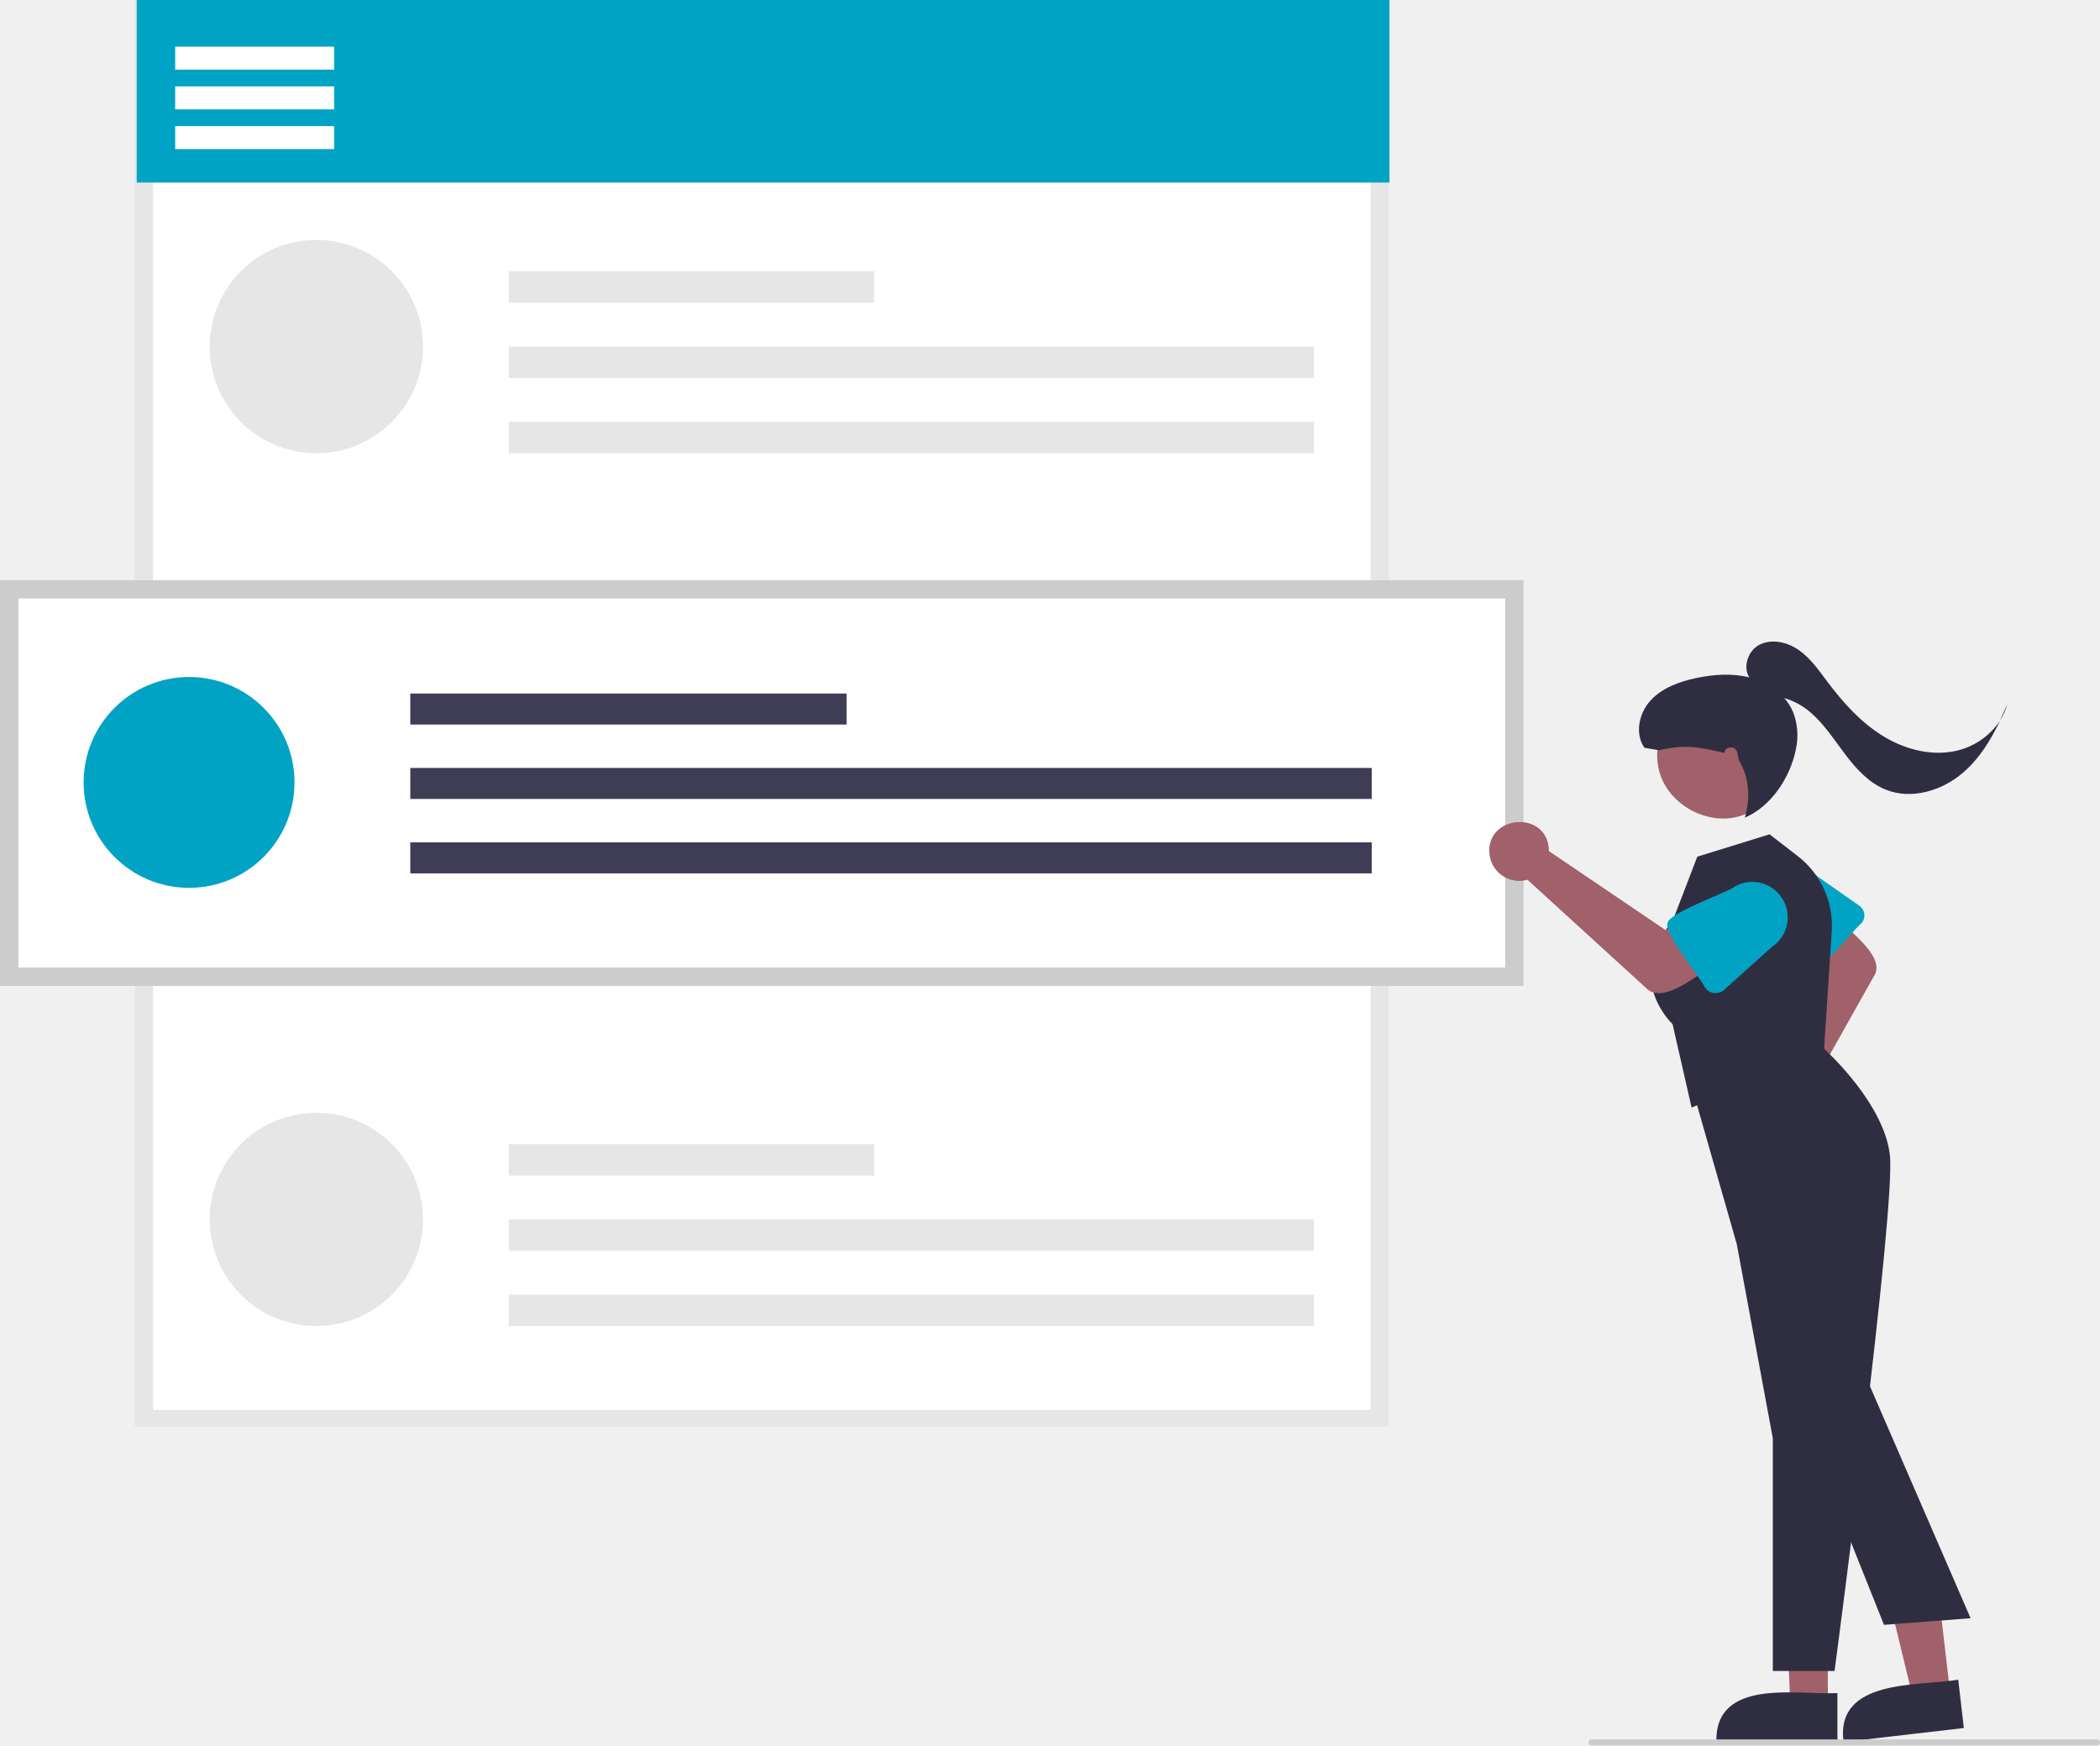
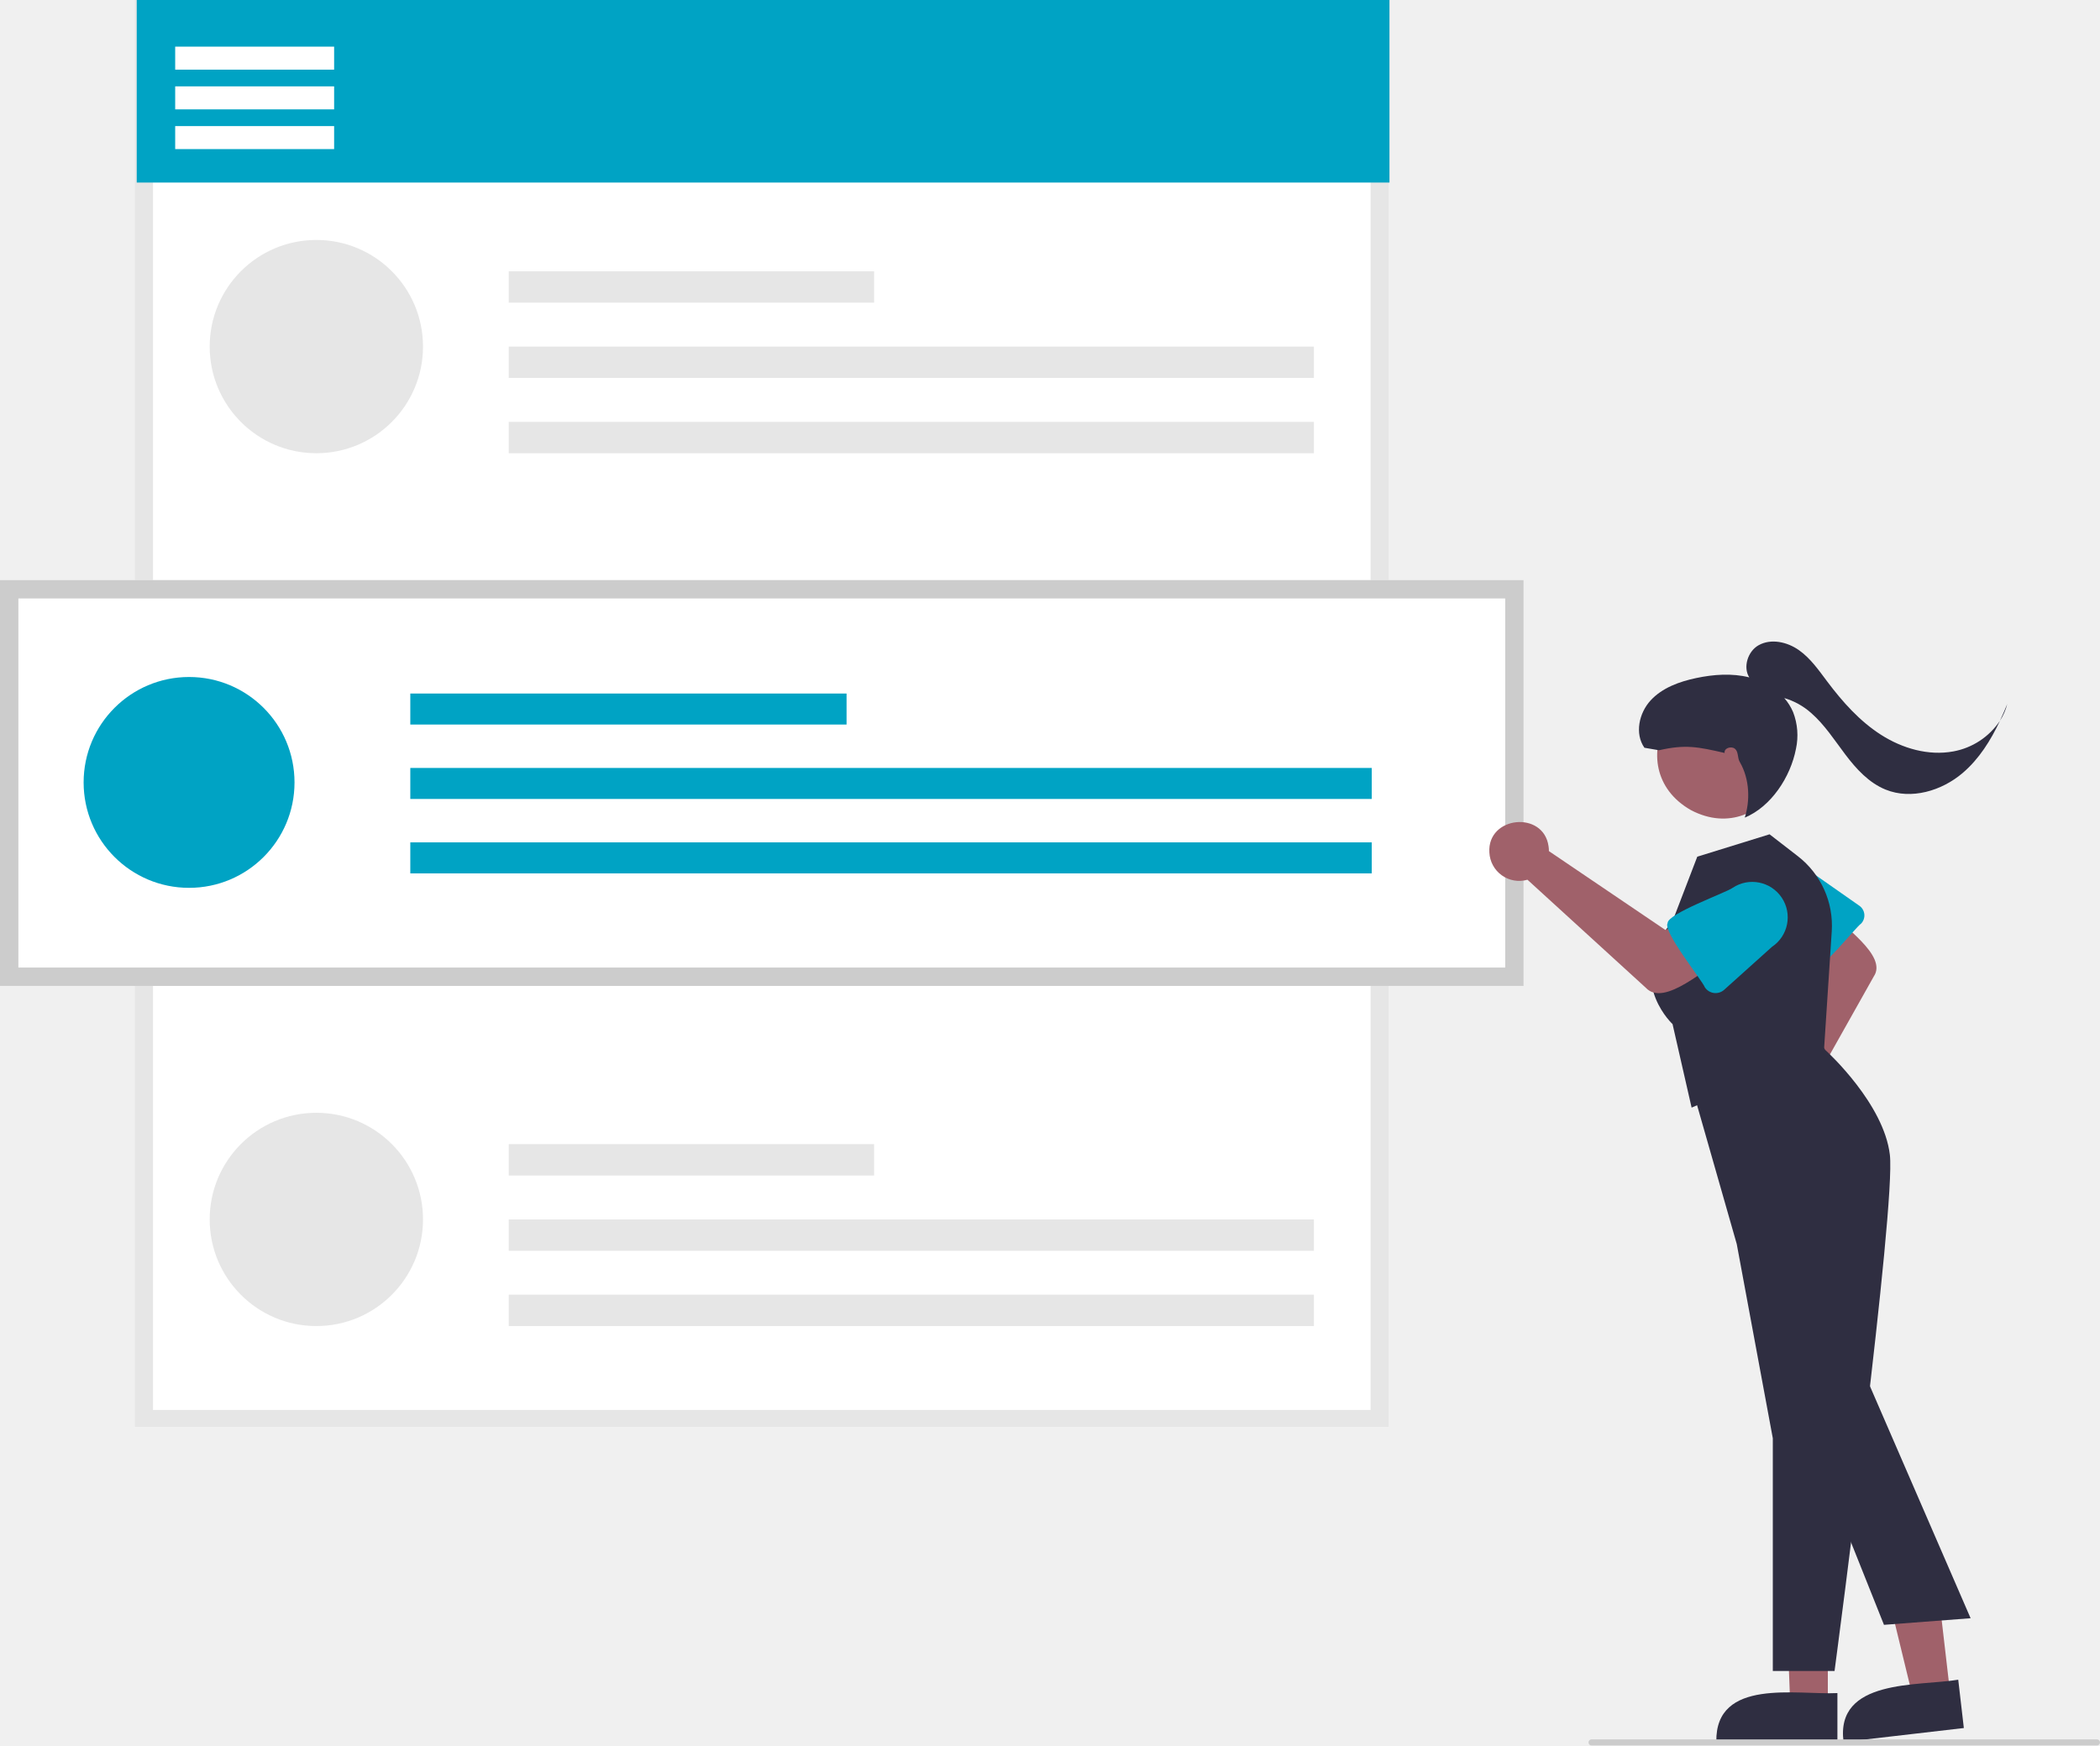
<svg xmlns="http://www.w3.org/2000/svg" data-name="Layer 1" width="685.626" height="570" viewBox="0 0 685.626 570">
  <path d="M710.665,631H301.142V165H710.665Z" transform="translate(-257.1872 -165)" fill="#fff" />
  <path d="M710.665,631H301.142V165H710.665ZM307.142,625.435H704.665v-454.869H307.142Z" transform="translate(-257.1872 -165)" fill="#e6e6e6" />
  <rect x="44.645" width="409" height="59.612" fill="#00a3c4" />
  <circle cx="103.284" cy="113.18" r="34.822" fill="#e6e6e6" />
  <rect x="166.1" y="88.6" width="119.281" height="10.242" fill="#e6e6e6" />
  <rect x="166.1" y="113.18" width="262.871" height="10.242" fill="#e6e6e6" />
  <rect x="166.1" y="137.761" width="262.871" height="10.242" fill="#e6e6e6" />
  <circle cx="103.284" cy="398.21" r="34.822" fill="#e6e6e6" />
  <rect x="166.1" y="373.629" width="119.281" height="10.242" fill="#e6e6e6" />
  <rect x="166.1" y="398.21" width="262.871" height="10.242" fill="#e6e6e6" />
  <rect x="166.1" y="422.79" width="262.871" height="10.242" fill="#e6e6e6" />
  <rect x="57.197" y="15.232" width="51.891" height="7.511" fill="#fff" />
  <rect x="57.197" y="28.204" width="51.891" height="7.511" fill="#fff" />
  <rect x="57.197" y="41.177" width="51.891" height="7.511" fill="#fff" />
  <path d="M754.62,486.958H257.187V354.432H754.62Z" transform="translate(-257.1872 -165)" fill="#fff" />
  <path d="M754.62,486.958H257.187V354.432H754.62Zm-491.433-6H748.62V360.432H263.187Z" transform="translate(-257.1872 -165)" fill="#ccc" />
  <circle cx="61.729" cy="255.504" r="34.427" fill="#00a3c4" />
-   <rect x="133.959" y="226.477" width="142.435" height="10.126" fill="#3f3d56" />
-   <rect x="133.959" y="250.778" width="313.896" height="10.126" fill="#3f3d56" />
-   <rect x="133.959" y="275.08" width="313.896" height="10.126" fill="#3f3d56" />
+   <rect x="133.959" y="226.477" width="142.435" height="10.126" fill="#00a3c4" />
+   <rect x="133.959" y="250.778" width="313.896" height="10.126" fill="#00a3c4" />
+   <rect x="133.959" y="275.08" width="313.896" height="10.126" fill="#00a3c4" />
  <path d="M834.197,521.891a8.976,8.976,0,0,1,1.35-.419l15.188-39.462-6.445-7.999,10.801-11.304c3.12,4.592,18.556,14.268,13.859,21.167l-23.572,41.935a8.959,8.959,0,0,1-5.393,12.996C829.463,541.96,823.959,525.77,834.197,521.891Z" transform="translate(-257.1872 -165)" fill="#a0616a" />
  <path d="M848.571,481.842c-2.724.786-13.015-15.215-14.734-16.607a10.656,10.656,0,0,1,14.602-15.523l15.827,11.078a3.861,3.861,0,0,1,.586,5.78C862.959,467.858,851.261,482.824,848.571,481.842Z" transform="translate(-257.1872 -165)" fill="#00a3c4" />
  <polygon points="596.767 556.889 584.507 556.888 582.675 509.6 596.769 509.601 596.767 556.889" fill="#a0616a" />
  <path d="M857.081,733.773,817.55,733.771c-.37-20.924,26.371-15.219,39.531-15.885Z" transform="translate(-257.1872 -165)" fill="#2f2e41" />
  <polygon points="636.696 552.853 624.518 554.265 613.274 507.965 631.248 505.88 636.696 552.853" fill="#a0616a" />
  <path d="M898.359,729.297l-39.267,4.555c-2.78-20.742,24.441-18.158,37.437-20.336Z" transform="translate(-257.1872 -165)" fill="#2f2e41" />
  <path d="M856.148,710.663H835.989v-75.98l-11.771-63.429-16.104-56.357,37.778-18.378,7.203,11.319c1.114,1.016,19.164,17.717,21.111,34.267,1.984,16.868-17.184,161.956-18.001,168.124Z" transform="translate(-257.1872 -165)" fill="#2f2e41" />
  <path d="M809.479,526.701l-6.224-27.279c-1.459-1.404-15.273-15.563.017-33.659l8.057-21.006,23.603-7.312,9.229,7.145a28.665,28.665,0,0,1,11.07,24.565l-2.52,38.594Z" transform="translate(-257.1872 -165)" fill="#2f2e41" />
  <path d="M829.689,392.198c24.323,13.841,4.355,50.36-20.421,37.356C784.945,415.713,804.913,379.194,829.689,392.198Z" transform="translate(-257.1872 -165)" fill="#a0616a" />
  <path d="M762.779,441.404a9.753,9.753,0,0,1,.112,1.532L800.941,468.707l10.052-4.859,9.316,14.211c-5.628,2.175-19.663,16.143-25.813,9.475l-38.611-35.254a9.738,9.738,0,0,1-12.435-8.902C742.693,431.463,761.186,429.612,762.779,441.404Z" transform="translate(-257.1872 -165)" fill="#a0616a" />
  <path d="M801.652,466.457c-.163-3.077,19.305-10.043,21.2-11.522a11.581,11.581,0,0,1,12.849,19.272L820.085,488.243a4.196,4.196,0,0,1-6.264-.798C812.924,485.125,799.951,469.064,801.652,466.457Z" transform="translate(-257.1872 -165)" fill="#00a3c4" />
  <path d="M872.284,695.599l-25.016-62.664,16.666-23.958,36.636,84.467Z" transform="translate(-257.1872 -165)" fill="#2f2e41" />
  <path d="M941.813,735h-165a1,1,0,0,1,0-2h165a1,1,0,0,1,0,2Z" transform="translate(-257.1872 -165)" fill="#ccc" />
  <path d="M894.912,410.381c-8.125,1.499-16.627-.979-23.59-5.428-6.962-4.449-12.557-10.737-17.521-17.342-2.795-3.718-5.498-7.64-9.302-10.316s-9.067-3.863-13.131-1.6c-3.583,1.995-5.162,7.23-3.059,10.508-5.644-1.415-11.629-.989-17.333.218-5.495,1.163-11.079,3.169-14.882,7.302-3.803,4.134-5.241,10.85-2.028,15.456L798.832,410c8.706-1.986,12.728-1.104,21.433.882-.294-1.54,2.123-2.359,3.346-1.378s.783,2.933,1.572,4.287c3.364,5.768,3.368,12.847,1.649,18.209,8.625-3.582,14.946-13.278,16.713-22.449a20.946,20.946,0,0,0-.926-12.002,17.042,17.042,0,0,0-2.888-4.591,22.847,22.847,0,0,1,8.736,4.838c4.441,3.863,7.652,8.904,11.202,13.599,3.55,4.694,7.695,9.243,13.149,11.453,8.364,3.389,18.298.425,25.165-5.432,5.358-4.57,9.145-10.628,12.161-17.043A23.347,23.347,0,0,1,894.912,410.381Z" transform="translate(-257.1872 -165)" fill="#2f2e41" />
  <path d="M910.145,400.374a18.425,18.425,0,0,0,2.384-5.476C911.786,396.735,910.994,398.568,910.145,400.374Z" transform="translate(-257.1872 -165)" fill="#2f2e41" />
</svg>
